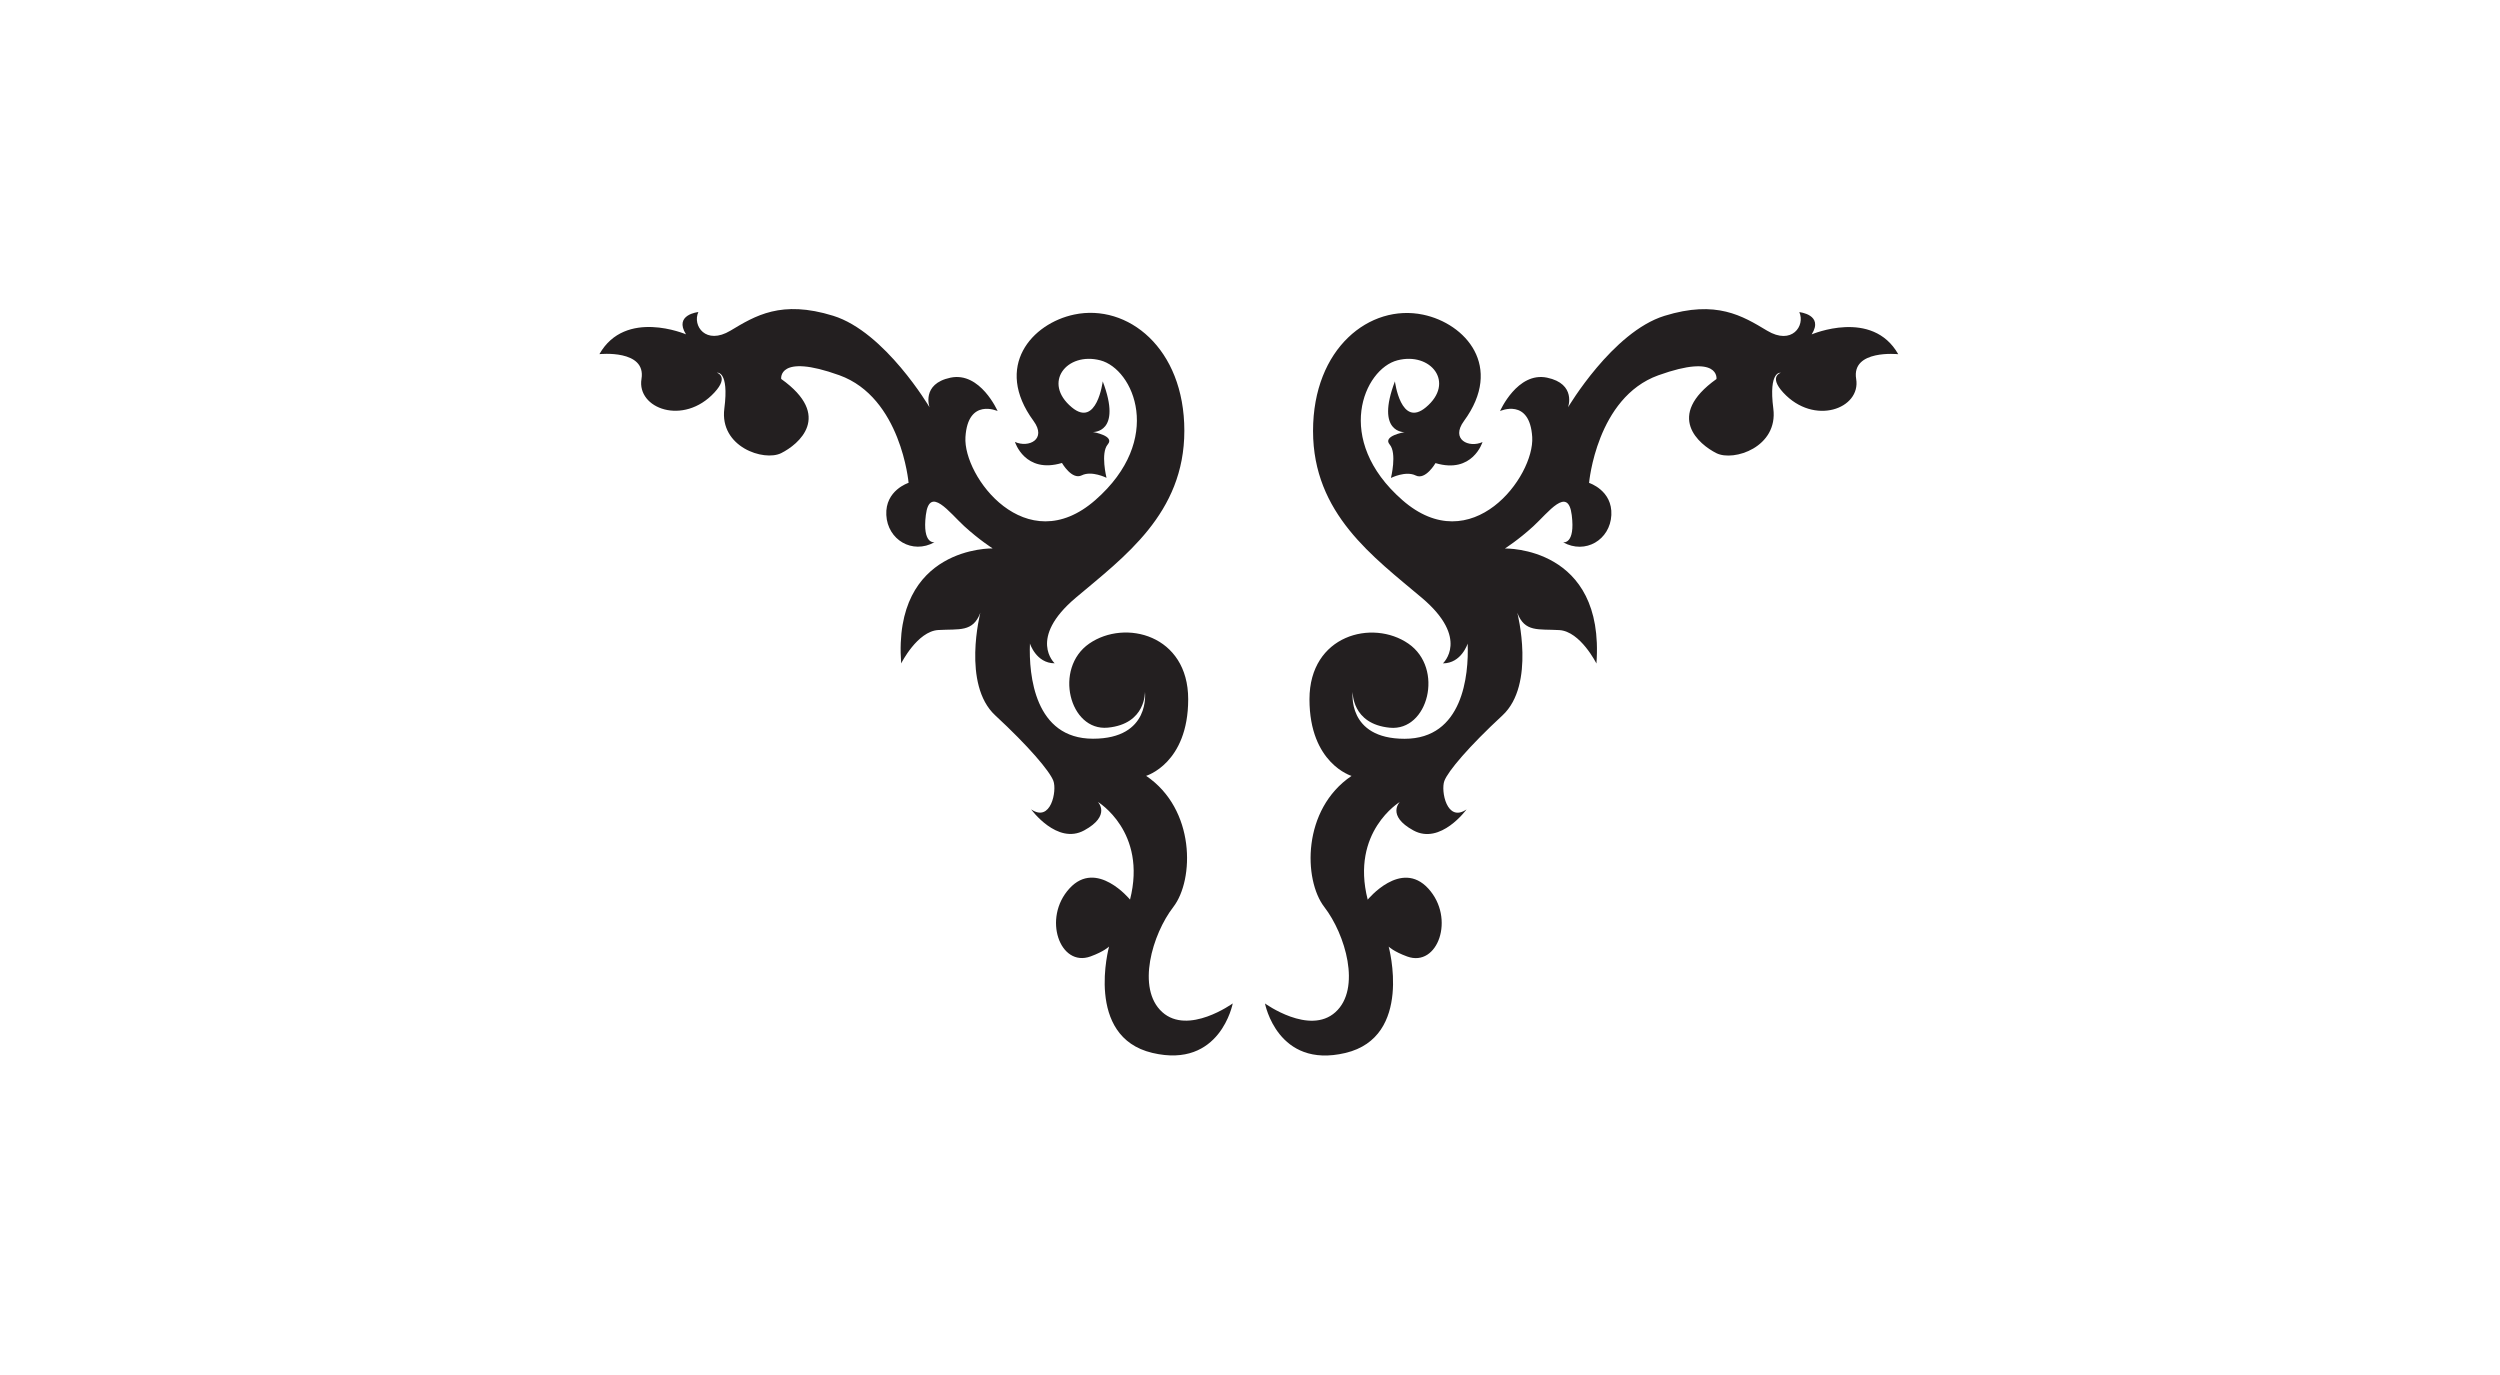
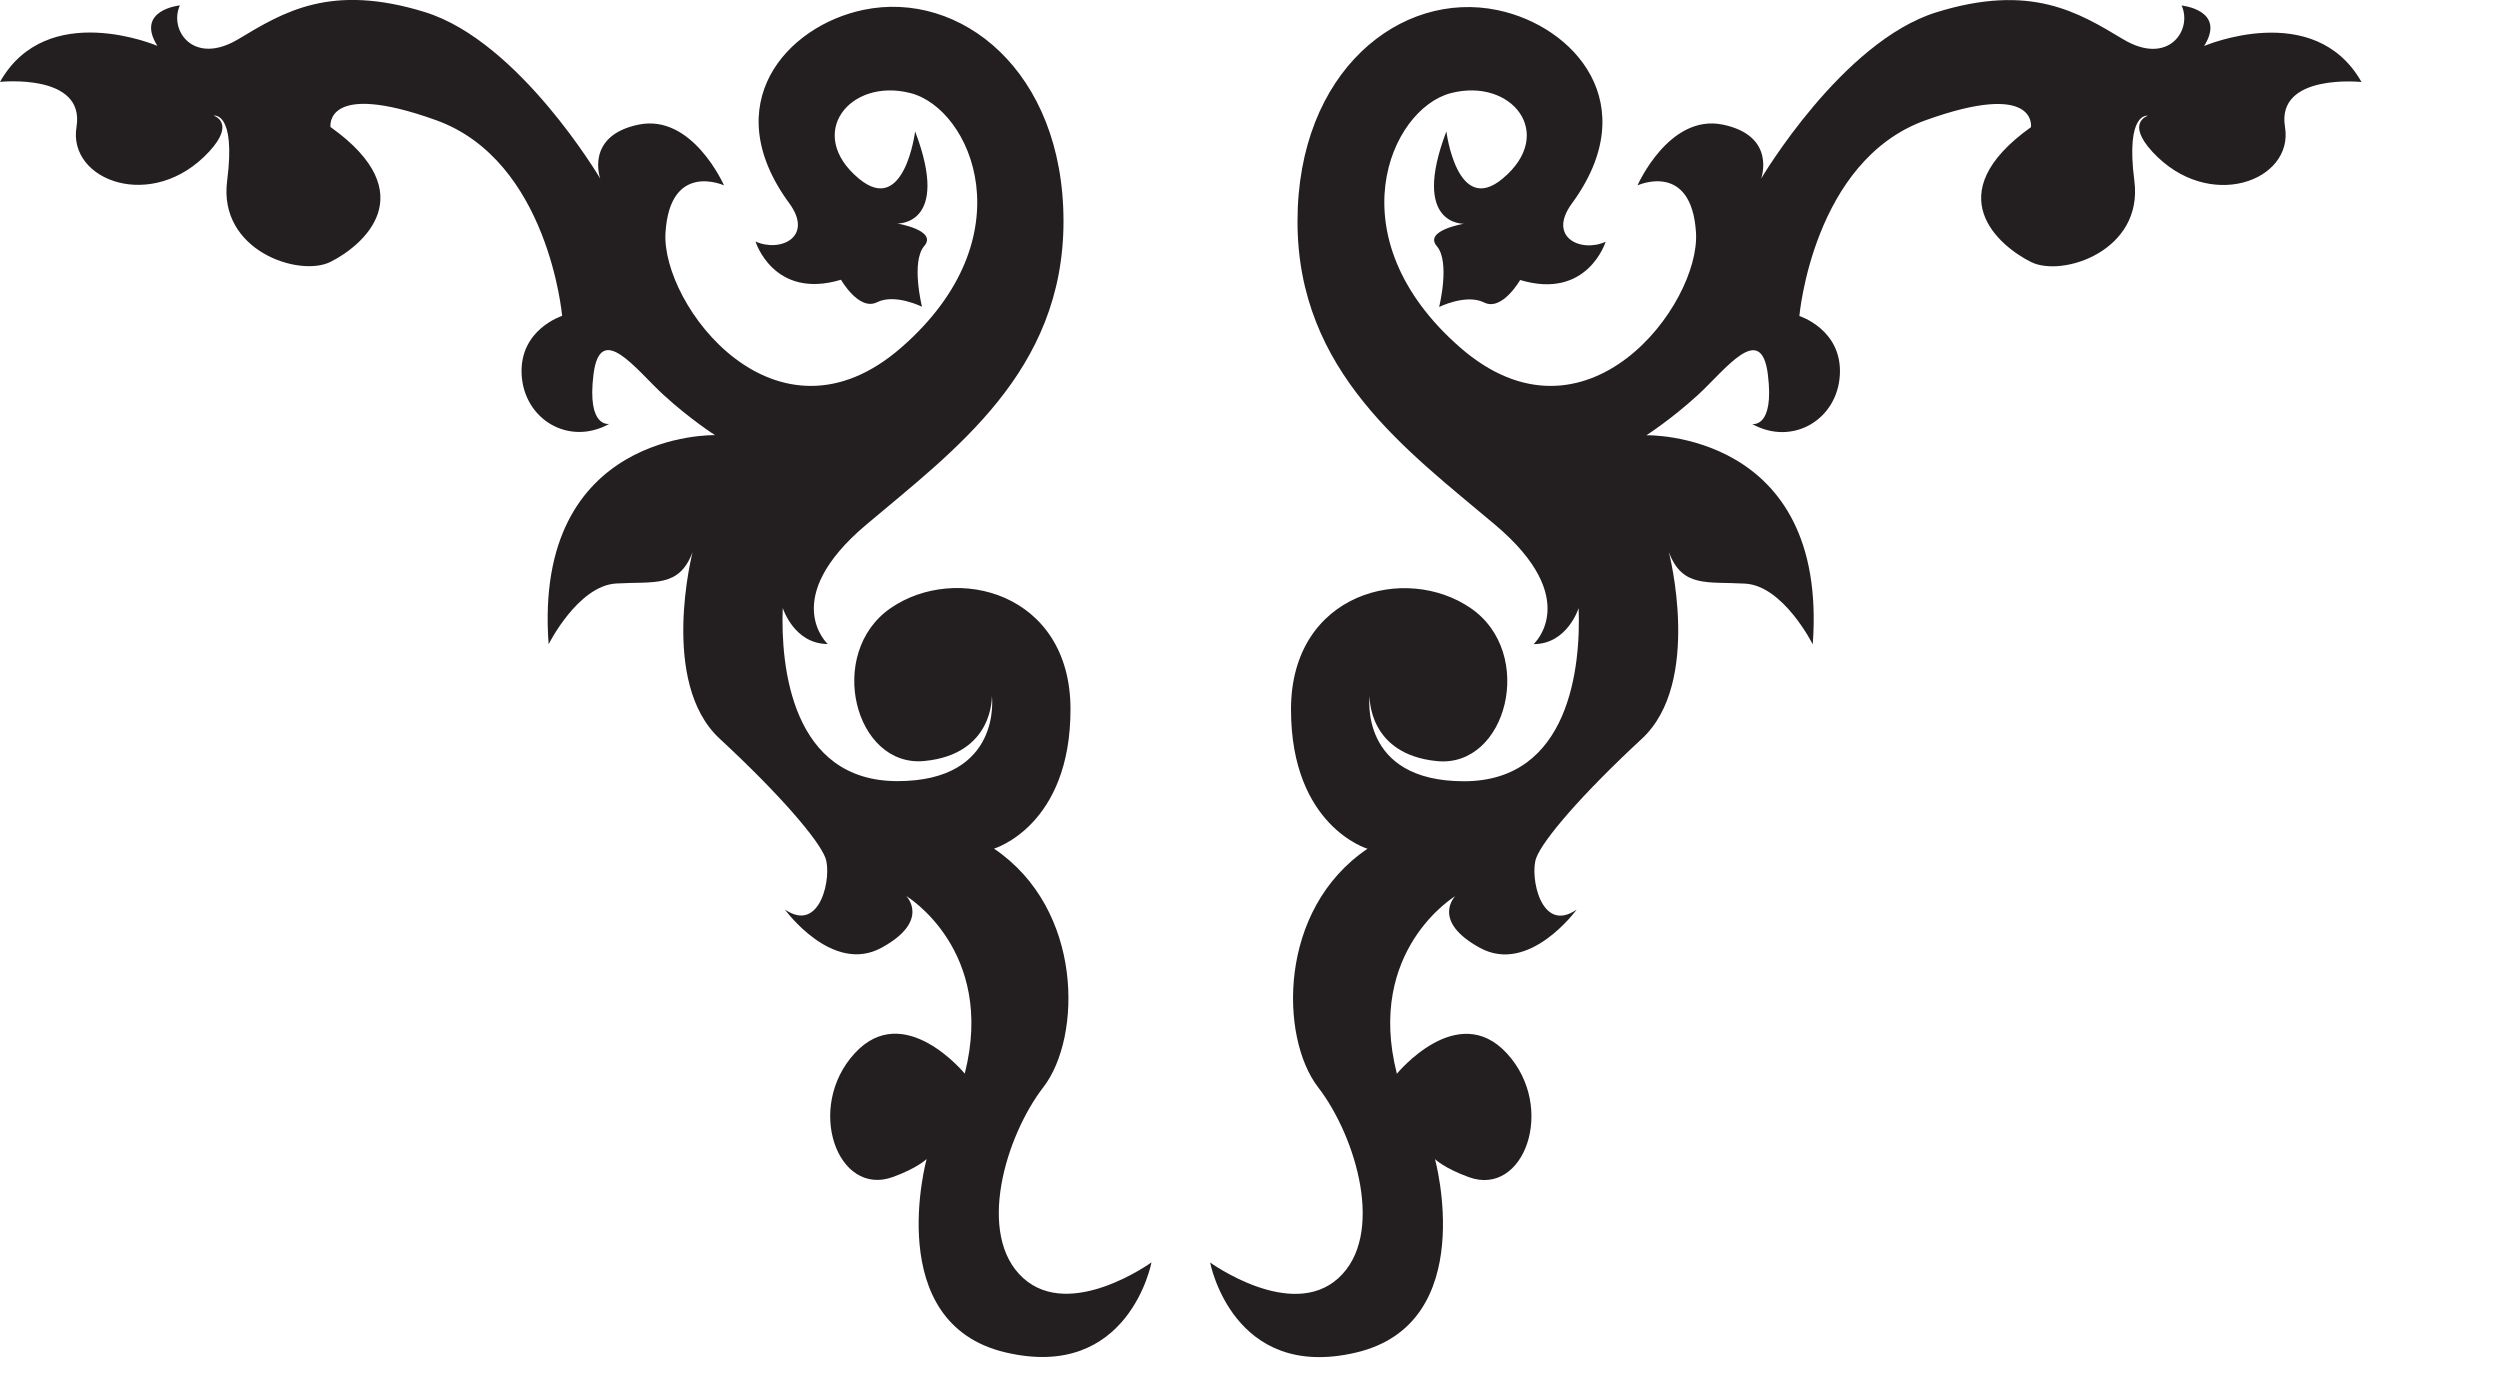
- <svg xmlns="http://www.w3.org/2000/svg" version="1.1" baseProfile="tiny" x="0px" y="0px" width="200px" height="110px" viewBox="-5.37 -44.96 200 200" overflow="visible" xml:space="preserve">
+ <svg xmlns="http://www.w3.org/2000/svg" version="1.1" baseProfile="tiny" x="0px" y="0px" width="200px" height="110px" overflow="visible" xml:space="preserve">
  <defs>
</defs>
  <path fill="#231F20" d="M73.21,10.51c0,0-0.85,6.82-4.5,3.78c-4.32-3.6-0.72-8.1,4.14-6.84c4.86,1.26,9.36,11.51-0.72,20.33  c-10.07,8.81-19.25-3.42-18.89-9.17s4.68-3.78,4.68-3.78s-2.52-5.75-6.84-4.86c-4.31,0.9-3.06,4.32-3.06,4.32S41.55,3.31,34,0.97  c-7.56-2.34-11.33,0-14.93,2.16c-3.6,2.16-5.58-0.72-4.68-2.7c0,0-3.6,0.36-1.8,3.24c0,0-8.82-3.78-12.59,2.88  c0,0,6.83-0.72,6.12,3.6c-0.72,4.32,6.11,6.86,10.61,1.98c2.16-2.34,0.36-2.88,0.36-2.88s1.8-0.36,1.08,5.22  c-0.72,5.58,5.76,7.73,8.27,6.48c2.52-1.26,7.56-5.4,0-10.79c0,0-0.54-3.78,8.46-0.54c8.99,3.24,10.07,15.65,10.07,15.65  s-3.42,1.08-3.24,4.68c0.18,3.6,3.78,5.76,7.01,3.96c0,0-1.8,0.36-1.26-3.96c0.54-4.32,3.42-0.36,5.58,1.62  c2.16,1.98,4.14,3.24,4.14,3.24s-14.57-0.36-13.31,16.73c0,0,2.34-4.68,5.4-4.86c3.06-0.18,5.04,0.36,6.12-2.52  c0,0-2.7,10.43,2.16,14.93c4.86,4.5,7.91,8.09,8.46,9.53c0.54,1.44-0.36,6.12-3.24,4.14c0,0,3.78,5.22,7.73,3.06  c3.96-2.16,1.98-4.14,1.98-4.14s7.19,4.32,4.68,14.21c0,0-4.86-5.94-8.81-1.62c-3.96,4.32-1.38,11.51,3.06,9.89  c1.98-0.72,2.7-1.44,2.7-1.44s-3.6,13.13,6.3,15.47c9.89,2.34,11.69-7.2,11.69-7.2s-6.48,4.68-10.26,1.26  c-3.78-3.42-1.44-11.33,1.62-15.29c3.05-3.96,3.23-14.21-3.96-19.07c0,0,6.12-1.8,6.12-11.15c0-9.35-9.17-11.69-14.39-8.09  c-5.21,3.6-2.88,12.77,2.7,12.23c5.58-0.54,5.4-5.22,5.4-5.22s0.9,6.83-7.56,6.83c-8.45,0-9.35-9.17-9.17-13.85  c0,0,0.9,2.88,3.6,2.88c0,0-3.96-3.6,3.06-9.53S85.08,29.75,85.08,17.7c0-12.05-8.27-18.53-16.01-16.91  c-6.16,1.29-11.75,7.54-5.93,15.47c1.98,2.7-0.72,3.96-2.7,3.06c0,0,1.44,4.68,6.84,3.06c0,0,1.44,2.52,2.88,1.8  c1.44-0.72,3.6,0.36,3.6,0.36s-0.9-3.6,0.18-4.86c1.08-1.26-2.16-1.8-2.16-1.8S76.08,18.06,73.21,10.51z" />
  <path fill="#231F20" d="M115.71,10.51c0,0,0.85,6.82,4.5,3.78c4.32-3.6,0.72-8.1-4.14-6.84c-4.86,1.26-9.35,11.51,0.72,20.33  c10.07,8.81,19.24-3.42,18.89-9.17c-0.36-5.76-4.68-3.78-4.68-3.78s2.52-5.75,6.83-4.86c4.32,0.9,3.06,4.32,3.06,4.32  s6.47-10.97,14.03-13.31c7.55-2.34,11.33,0,14.93,2.16c3.6,2.16,5.57-0.72,4.68-2.7c0,0,3.6,0.36,1.8,3.24c0,0,8.81-3.78,12.59,2.88  c0,0-6.84-0.72-6.12,3.6c0.72,4.32-6.11,6.86-10.61,1.98c-2.15-2.34-0.36-2.88-0.36-2.88s-1.8-0.36-1.08,5.22  c0.72,5.58-5.75,7.73-8.27,6.48c-2.52-1.26-7.55-5.4,0-10.79c0,0,0.54-3.78-8.46-0.54c-8.99,3.24-10.07,15.65-10.07,15.65  s3.42,1.08,3.24,4.68c-0.18,3.6-3.78,5.76-7.02,3.96c0,0,1.8,0.36,1.26-3.96c-0.54-4.32-3.42-0.36-5.58,1.62  c-2.16,1.98-4.14,3.24-4.14,3.24s14.57-0.36,13.31,16.73c0,0-2.34-4.68-5.4-4.86c-3.05-0.18-5.03,0.36-6.11-2.52  c0,0,2.7,10.43-2.16,14.93c-4.86,4.5-7.91,8.09-8.45,9.53c-0.54,1.44,0.36,6.12,3.23,4.14c0,0-3.78,5.22-7.73,3.06  c-3.96-2.16-1.98-4.14-1.98-4.14s-7.19,4.32-4.67,14.21c0,0,4.85-5.94,8.81-1.62c3.96,4.32,1.38,11.51-3.06,9.89  c-1.98-0.72-2.7-1.44-2.7-1.44s3.6,13.13-6.3,15.47c-9.89,2.34-11.69-7.2-11.69-7.2s6.47,4.68,10.25,1.26  c3.78-3.42,1.44-11.33-1.62-15.29c-3.05-3.96-3.24-14.21,3.96-19.07c0,0-6.12-1.8-6.12-11.15c0-9.35,9.18-11.69,14.39-8.09  c5.22,3.6,2.88,12.77-2.7,12.23c-5.58-0.54-5.4-5.22-5.4-5.22s-0.9,6.83,7.55,6.83s9.35-9.17,9.17-13.85c0,0-0.9,2.88-3.6,2.88  c0,0,3.96-3.6-3.06-9.53s-15.83-12.23-15.83-24.28c0-12.05,8.27-18.53,16.01-16.91c6.16,1.29,11.75,7.54,5.94,15.47  c-1.98,2.7,0.72,3.96,2.7,3.06c0,0-1.44,4.68-6.84,3.06c0,0-1.44,2.52-2.88,1.8c-1.44-0.72-3.6,0.36-3.6,0.36s0.9-3.6-0.18-4.86  c-1.08-1.26,2.16-1.8,2.16-1.8S112.84,18.06,115.71,10.51z" />
</svg>
